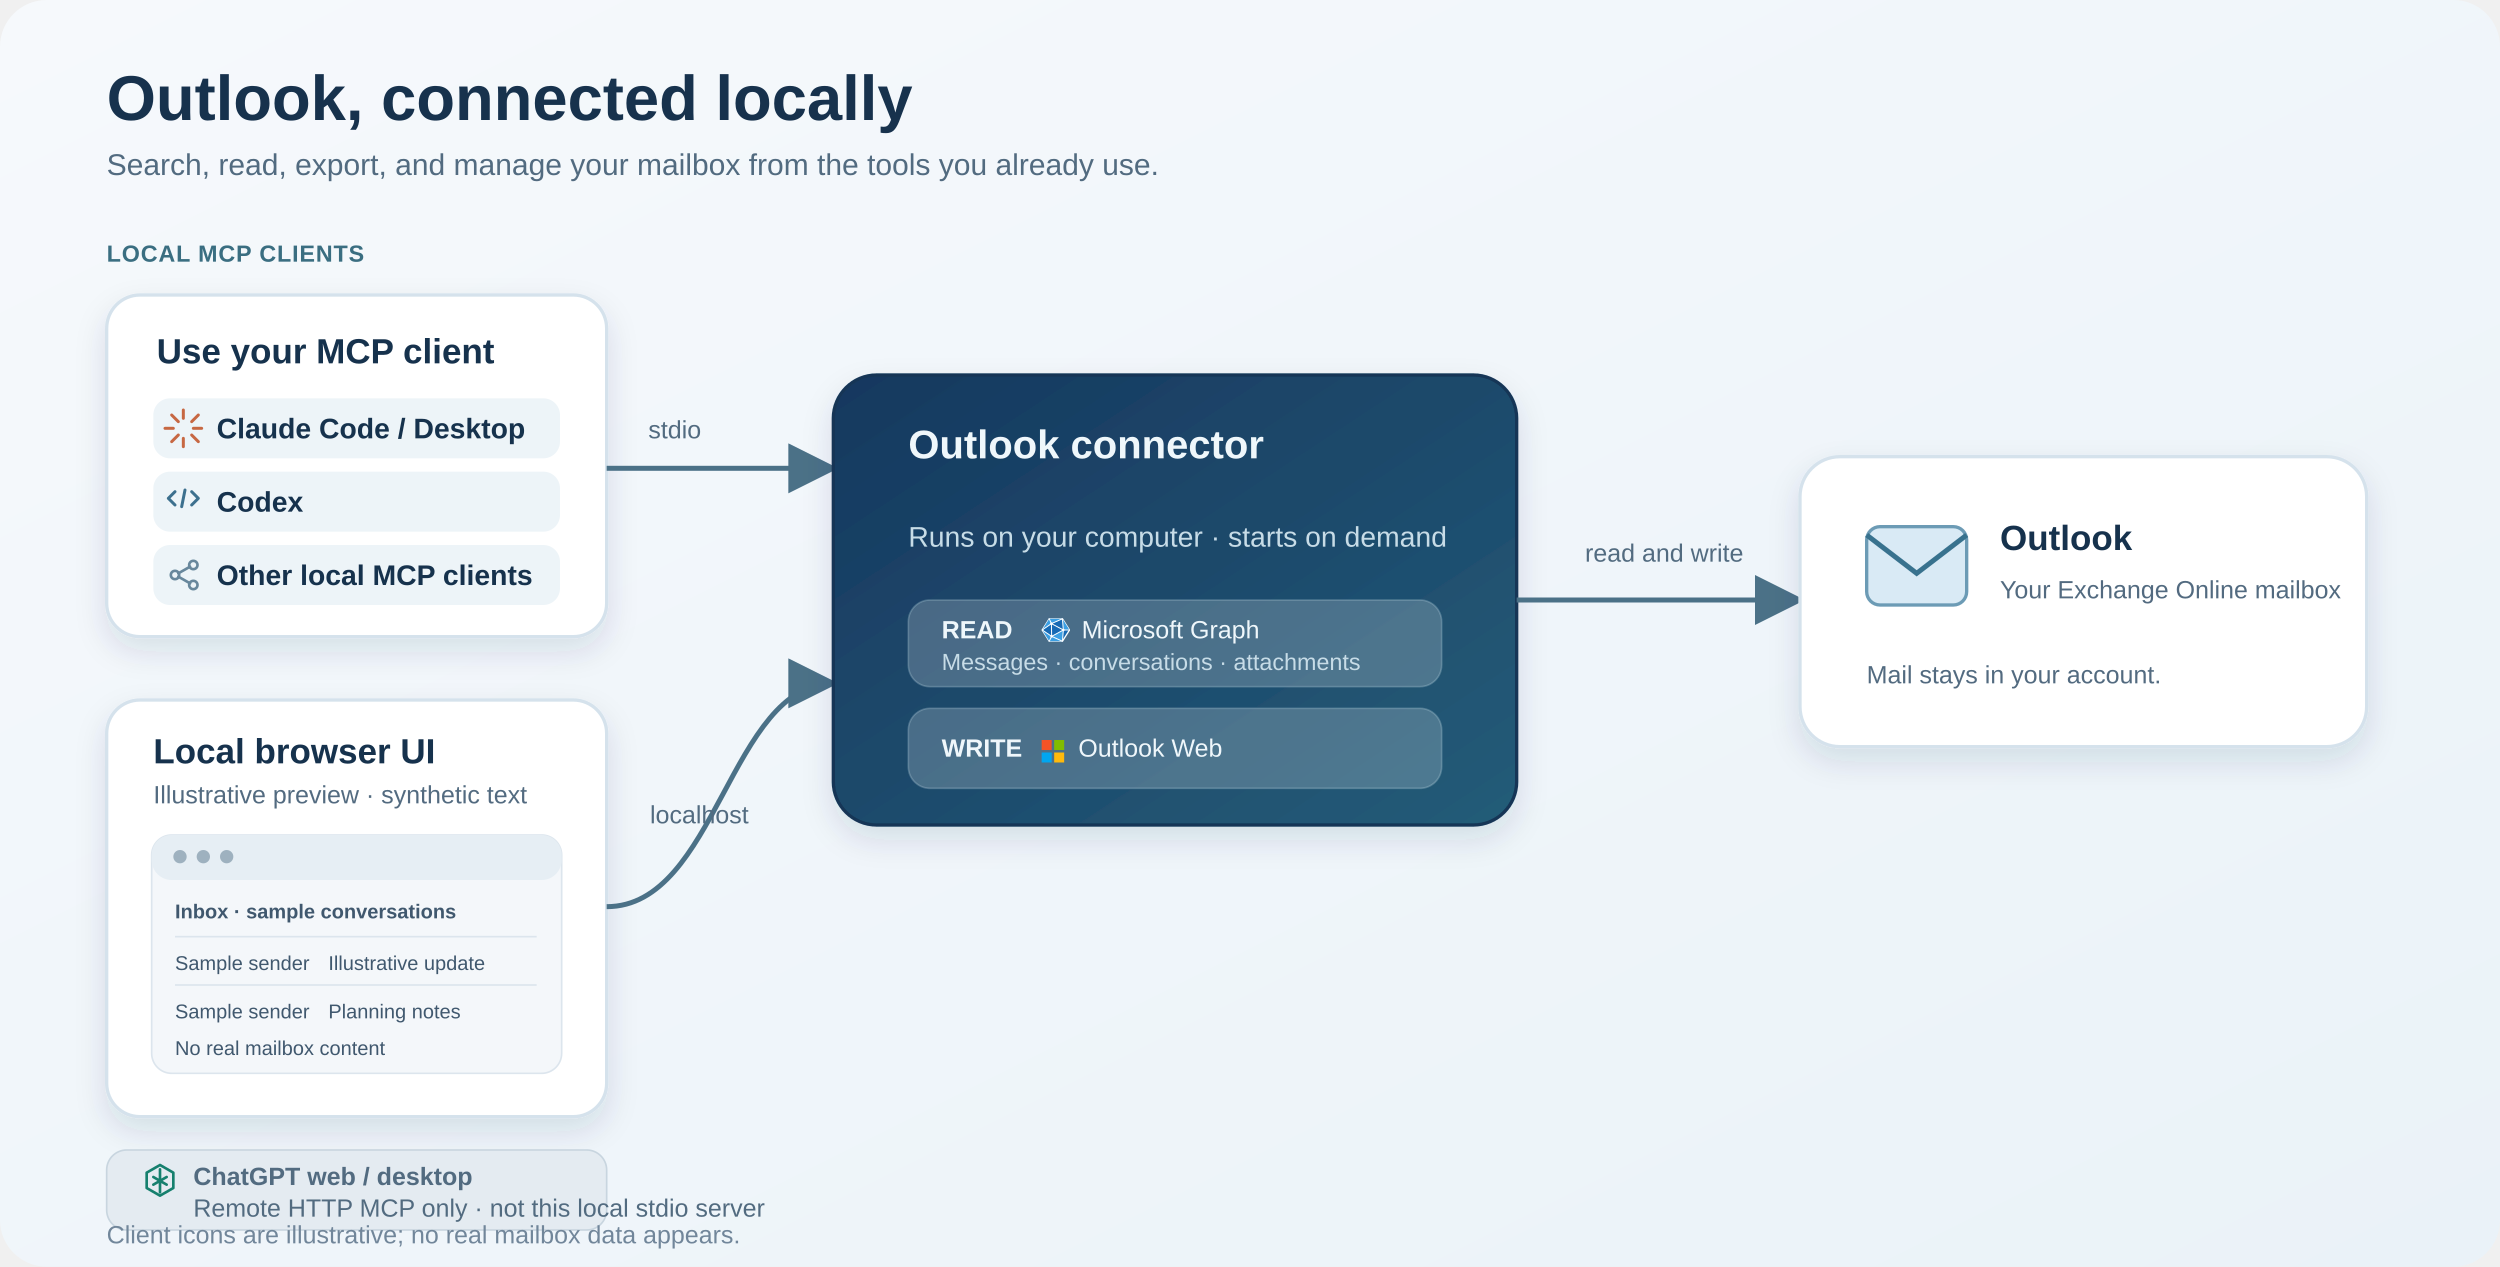
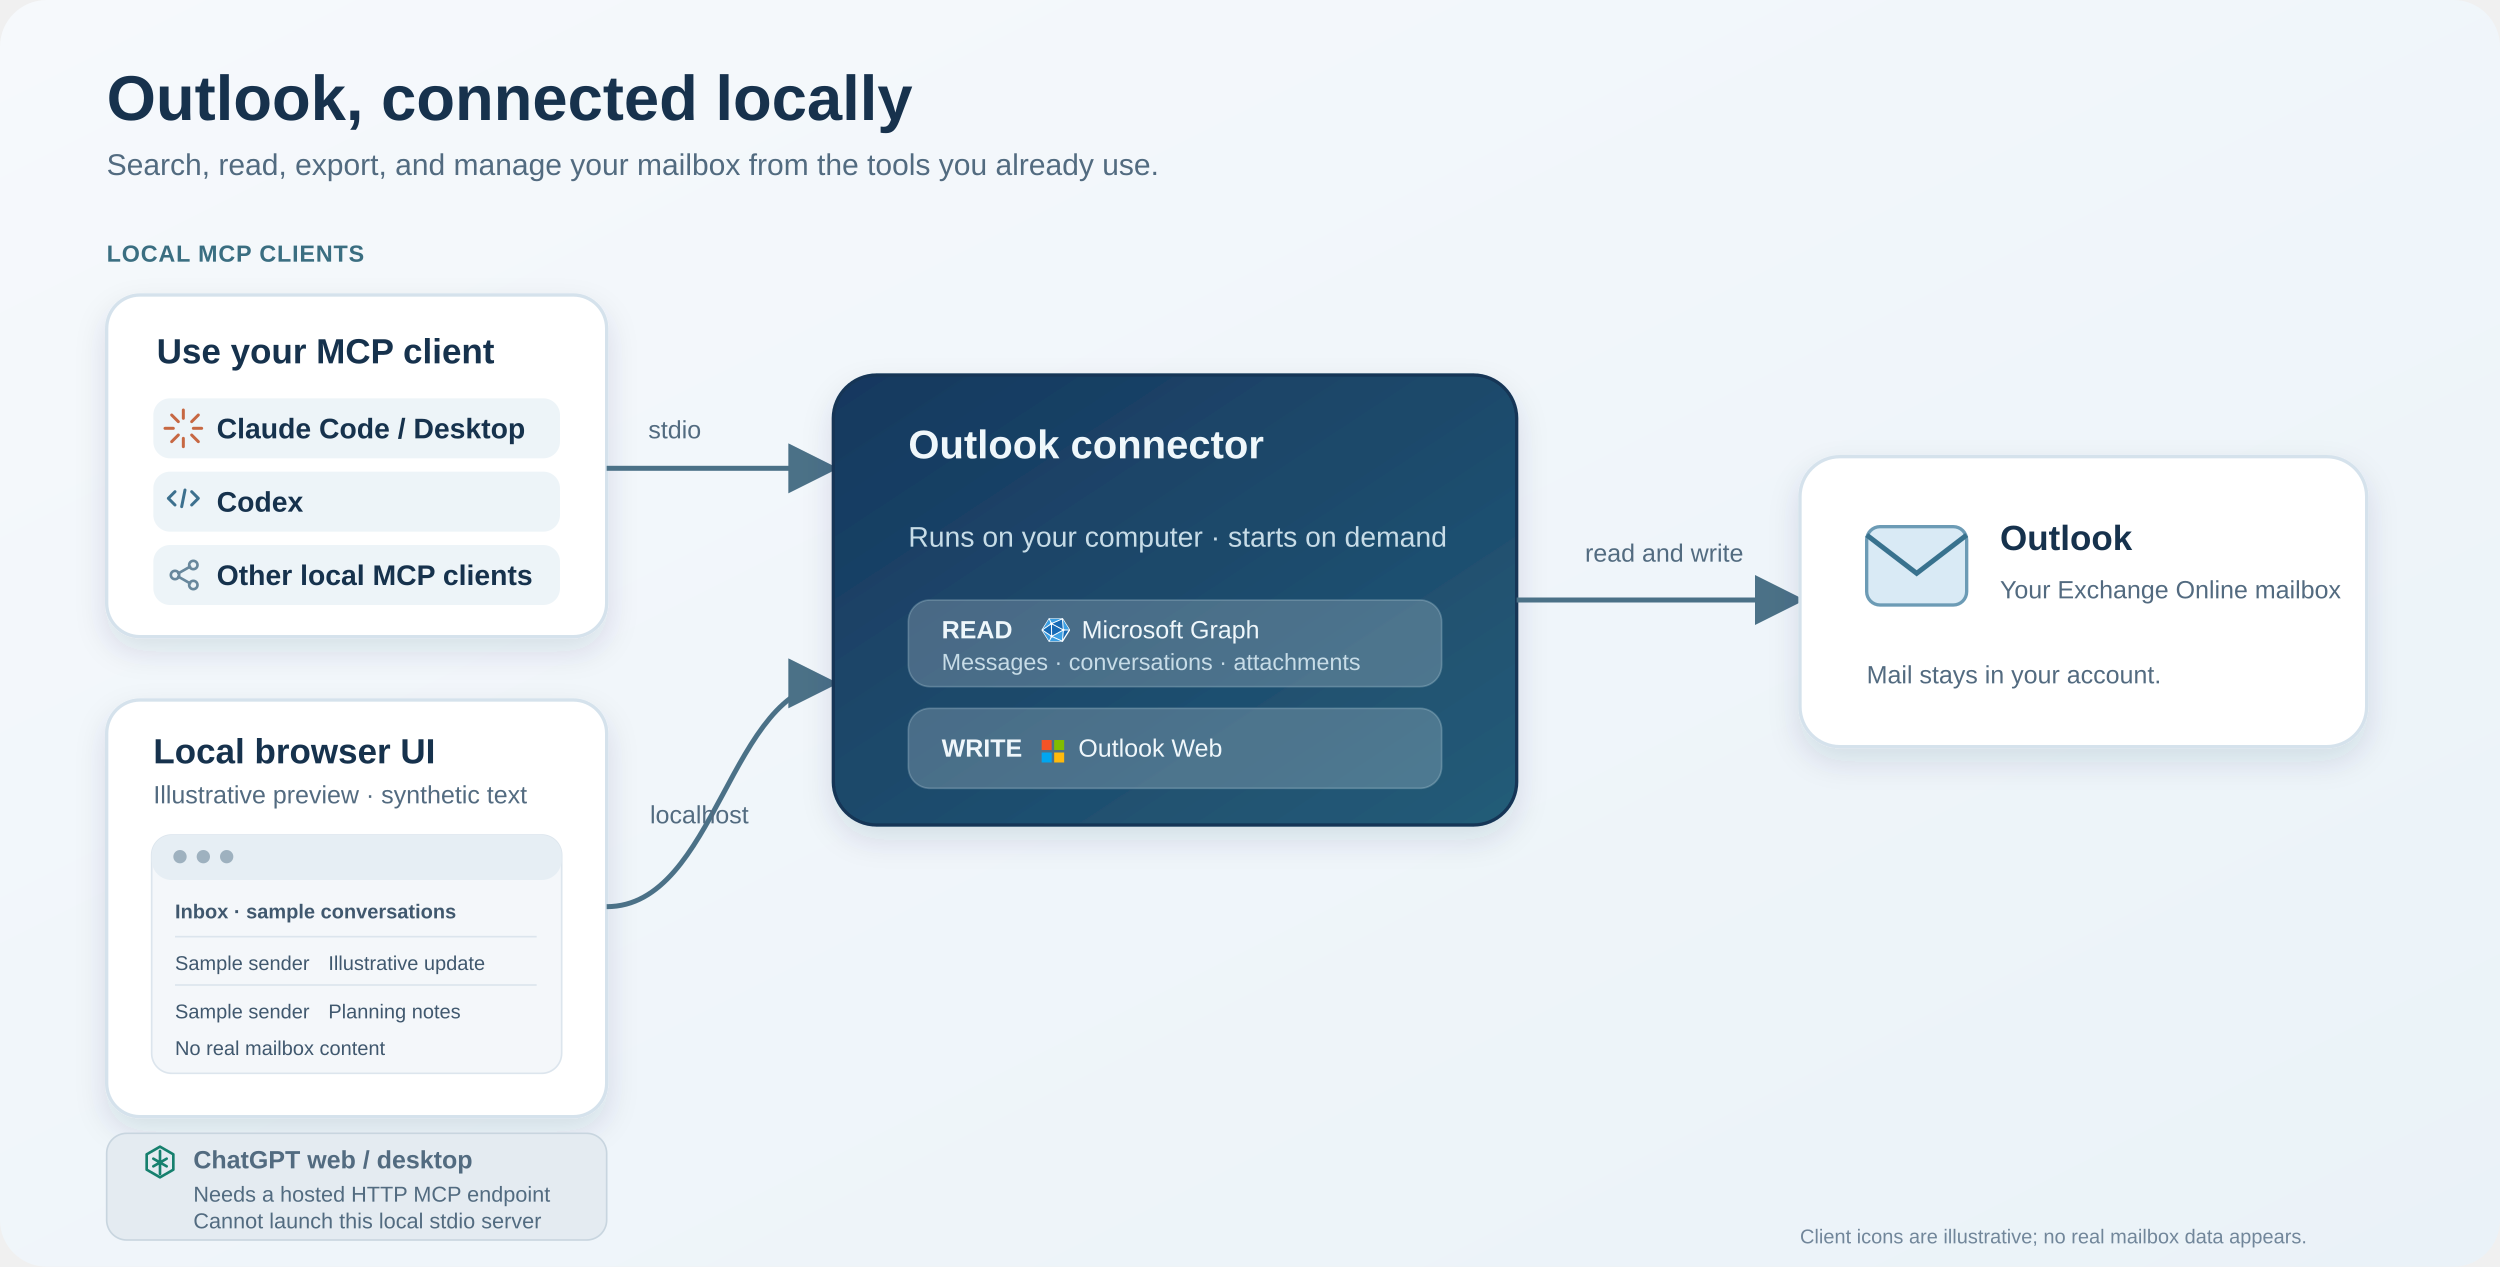
<svg xmlns="http://www.w3.org/2000/svg" width="1500" height="760" viewBox="0 0 1500 760" role="img" aria-labelledby="title description">
  <defs>
    <linearGradient id="bg" x1="0" y1="0" x2="1" y2="1">
      <stop offset="0" stop-color="#f6f9fc" />
      <stop offset="1" stop-color="#eaf2f8" />
    </linearGradient>
    <linearGradient id="connector" x1="0" y1="0" x2="1" y2="1">
      <stop offset="0" stop-color="#16385f" />
      <stop offset="1" stop-color="#245c78" />
    </linearGradient>
    <marker id="arrow" markerWidth="12" markerHeight="12" refX="10" refY="6" orient="auto">
      <path d="M1 1L11 6L1 11Z" fill="#4b7187" />
    </marker>
    <filter id="shadow" x="-20%" y="-20%" width="140%" height="150%">
      <feDropShadow dx="0" dy="8" stdDeviation="9" flood-color="#183153" flood-opacity=".12" />
    </filter>
    <style>
-       text{font-family:Arial,Helvetica,sans-serif;fill:#17324d}.title{font-size:38px;font-weight:700}.subtitle{font-size:18px;fill:#526b80}.card{fill:#fff;stroke:#d5e2ec;stroke-width:2}.cardtitle{font-size:21px;font-weight:700}.small{font-size:15px;fill:#526b80}.label{font-size:14px;font-weight:700;letter-spacing:.5px;fill:#3a6e81}.client{font-size:17px;font-weight:600}.muted{fill:#71869a}.flow{fill:none;stroke:#4b7187;stroke-width:3;marker-end:url(#arrow)}.row{font-size:12px;fill:#40586e}.connector-panel text{fill:#eff7fb}.connector-panel .connector-secondary{fill:#c7dce7}
+       text{font-family:Arial,Helvetica,sans-serif;fill:#17324d}.title{font-size:38px;font-weight:700}.subtitle{font-size:18px;fill:#526b80}.card{fill:#fff;stroke:#d5e2ec;stroke-width:2}.cardtitle{font-size:21px;font-weight:700}.small{font-size:15px;fill:#526b80}.label{font-size:14px;font-weight:700;letter-spacing:.5px;fill:#3a6e81}.client{font-size:17px;font-weight:600}.client-note{font-size:13px}.footnote{font-size:12px}.muted{fill:#71869a}.flow{fill:none;stroke:#4b7187;stroke-width:3;marker-end:url(#arrow)}.row{font-size:12px;fill:#40586e}.connector-panel text{fill:#eff7fb}.connector-panel .connector-secondary{fill:#c7dce7}
    </style>
  </defs>
  <rect width="1500" height="760" rx="28" fill="url(#bg)" />
  <text x="64" y="72" class="title">Outlook, connected locally</text>
  <text x="64" y="105" class="subtitle">Search, read, export, and manage your mailbox from the tools you already use.</text>
  <text x="64" y="157" class="label">LOCAL MCP CLIENTS</text>
  <g filter="url(#shadow)">
    <rect x="64" y="177" width="300" height="205" rx="20" class="card" />
    <text x="94" y="218" class="cardtitle">Use your MCP client</text>
    <rect x="92" y="239" width="244" height="36" rx="10" fill="#edf4f8" />
    <g aria-hidden="true" fill="none" stroke="#c76743" stroke-width="1.8" stroke-linecap="round">
      <path d="M110 246v5m0 12v5m-11-11h5m12 0h5m-18-8 4 4m8 8 4 4m0-16-4 4m-8 8-4 4" />
    </g>
    <text x="130" y="263" class="client">Claude Code / Desktop</text>
    <rect x="92" y="283" width="244" height="36" rx="10" fill="#edf4f8" />
    <g aria-hidden="true" fill="none" stroke="#3c708e" stroke-width="1.8" stroke-linecap="round" stroke-linejoin="round">
      <path d="m105 295-4 4 4 4m10-8 4 4-4 4m-4-9-2 10" />
    </g>
    <text x="130" y="307" class="client">Codex</text>
    <rect x="92" y="327" width="244" height="36" rx="10" fill="#edf4f8" />
    <g aria-hidden="true" fill="none" stroke="#67879c" stroke-width="1.6" stroke-linecap="round">
      <circle cx="105" cy="345" r="2.5" />
      <circle cx="116" cy="339" r="2.5" />
      <circle cx="116" cy="351" r="2.5" />
      <path d="m107 344 7-4m-7 6 7 4" />
    </g>
    <text x="130" y="351" class="client">Other local MCP clients</text>
  </g>
  <path d="M364 281C430 281 438 281 500 281" class="flow" />
  <text x="389" y="263" class="small">stdio</text>
  <g filter="url(#shadow)">
    <rect x="64" y="420" width="300" height="250" rx="20" class="card" />
    <text x="92" y="458" class="cardtitle">Local browser UI</text>
    <text x="92" y="482" class="small">Illustrative preview · synthetic text</text>
    <rect x="91" y="501" width="246" height="143" rx="12" fill="#f4f7fa" stroke="#dce5ed" />
    <rect x="91" y="501" width="246" height="27" rx="12" fill="#e6eef4" />
    <circle cx="108" cy="514" r="4" fill="#9eb1bf" />
    <circle cx="122" cy="514" r="4" fill="#9eb1bf" />
    <circle cx="136" cy="514" r="4" fill="#9eb1bf" />
    <text x="105" y="551" class="row" font-weight="700">Inbox · sample conversations</text>
    <line x1="105" y1="562" x2="322" y2="562" stroke="#dce5ed" />
    <text x="105" y="582" class="row">Sample sender</text>
    <text x="197" y="582" class="row">Illustrative update</text>
    <line x1="105" y1="591" x2="322" y2="591" stroke="#dce5ed" />
    <text x="105" y="611" class="row">Sample sender</text>
    <text x="197" y="611" class="row">Planning notes</text>
    <text x="105" y="633" class="row">No real mailbox content</text>
  </g>
  <path d="M364 544C430 544 438 410 500 410" class="flow" />
  <text x="390" y="494" class="small">localhost</text>
  <g>
-     <rect x="64" y="690" width="300" height="48" rx="12" fill="#e4ebf1" stroke="#c8d5df" />
-     <g aria-hidden="true" fill="none" stroke="#16806e" stroke-width="1.6" stroke-linecap="round" stroke-linejoin="round">
+     <rect x="64" y="680" width="300" height="64" rx="12" fill="#e4ebf1" stroke="#c8d5df" />
+     <g transform="translate(0 -11)" aria-hidden="true" fill="none" stroke="#16806e" stroke-width="1.6" stroke-linecap="round" stroke-linejoin="round">
      <path d="m96 699 8 4.6v9.2l-8 4.6-8-4.6v-9.2z" />
      <path d="m92 706.2 8 4.6m0-4.6-8 4.6m4-9.2v13.8" />
    </g>
-     <text x="116" y="711" class="small" font-weight="700">ChatGPT web / desktop</text>
-     <text x="116" y="730" class="small">Remote HTTP MCP only · not this local stdio server</text>
+     <text x="116" y="701" class="small" font-weight="700">ChatGPT web / desktop</text>
+     <text x="116" y="721" class="small client-note">Needs a hosted HTTP MCP endpoint</text>
+     <text x="116" y="737" class="small client-note">Cannot launch this local stdio server</text>
  </g>
  <g class="connector-panel" filter="url(#shadow)">
    <rect x="500" y="225" width="410" height="270" rx="26" fill="url(#connector)" stroke="#123656" stroke-width="2" />
    <text x="545" y="275" font-size="24" font-weight="700" fill="#fff">Outlook connector</text>
    <text x="545" y="328" font-size="17" class="connector-secondary">Runs on your computer · starts on demand</text>
    <rect x="545" y="360" width="320" height="52" rx="13" fill="#ffffff" fill-opacity=".2" stroke="#d5edf5" stroke-opacity=".24" />
    <text x="565" y="383" font-size="15" font-weight="700" fill="#fff">READ</text>
    <g aria-hidden="true">
      <svg x="625" y="371" width="17" height="14" viewBox="0 0 256 212">
        <path d="M68 4h120l64 102-64 102H68L4 106Z" fill="#1269b4" stroke="#fff" stroke-width="12" stroke-linejoin="round" />
        <path d="M68 4h120L88 48ZM188 4l64 102h-56ZM4 106 68 4l20 44ZM188 208 68 208l22-44 106-58ZM68 208 4 106l86 58Z" fill="#3b9fe3" />
        <path d="M68 4 88 48 188 4M88 48l108 58M188 4l8 102h60M252 106h-56l-8 102M188 208l-98-44-22 44M68 208l22-44-86-58M4 106l84-58 2 116 106-58" fill="none" stroke="#fff" stroke-width="9" stroke-linejoin="round" stroke-linecap="round" />
        <circle cx="88" cy="48" r="11" fill="#fff" />
        <circle cx="196" cy="106" r="11" fill="#fff" />
        <circle cx="90" cy="164" r="11" fill="#fff" />
      </svg>
    </g>
    <text x="649" y="383" font-size="15" fill="#e4f0f5">Microsoft Graph</text>
    <text x="565" y="402" font-size="14" class="connector-secondary">Messages · conversations · attachments</text>
    <rect x="545" y="425" width="320" height="48" rx="13" fill="#ffffff" fill-opacity=".2" stroke="#d5edf5" stroke-opacity=".24" />
    <text x="565" y="454" font-size="15" font-weight="700" fill="#fff">WRITE</text>
    <g aria-hidden="true">
      <rect x="625" y="444" width="6" height="6" fill="#f35325" />
      <rect x="632.5" y="444" width="6" height="6" fill="#81bc06" />
      <rect x="625" y="451.5" width="6" height="6" fill="#05a6f0" />
      <rect x="632.5" y="451.5" width="6" height="6" fill="#ffba08" />
    </g>
    <text x="647" y="454" font-size="15" fill="#e4f0f5">Outlook Web</text>
  </g>
  <path d="M910 360H1080" class="flow" />
  <text x="951" y="337" class="small">read and write</text>
  <g filter="url(#shadow)">
    <rect x="1080" y="274" width="340" height="174" rx="24" class="card" />
    <rect x="1120" y="316" width="60" height="47" rx="8" fill="#d9eaf5" stroke="#6c9bb5" stroke-width="2" />
    <path d="M1120 321l30 23 30-23" fill="none" stroke="#39728e" stroke-width="3" />
    <text x="1200" y="330" class="cardtitle">Outlook</text>
    <text x="1200" y="359" class="small">Your Exchange Online mailbox</text>
    <text x="1120" y="410" class="small">Mail stays in your account.</text>
  </g>
-   <text x="64" y="746" class="small muted">Client icons are illustrative; no real mailbox data appears.</text>
+   <text x="1080" y="746" class="small muted footnote">Client icons are illustrative; no real mailbox data appears.</text>
</svg>
